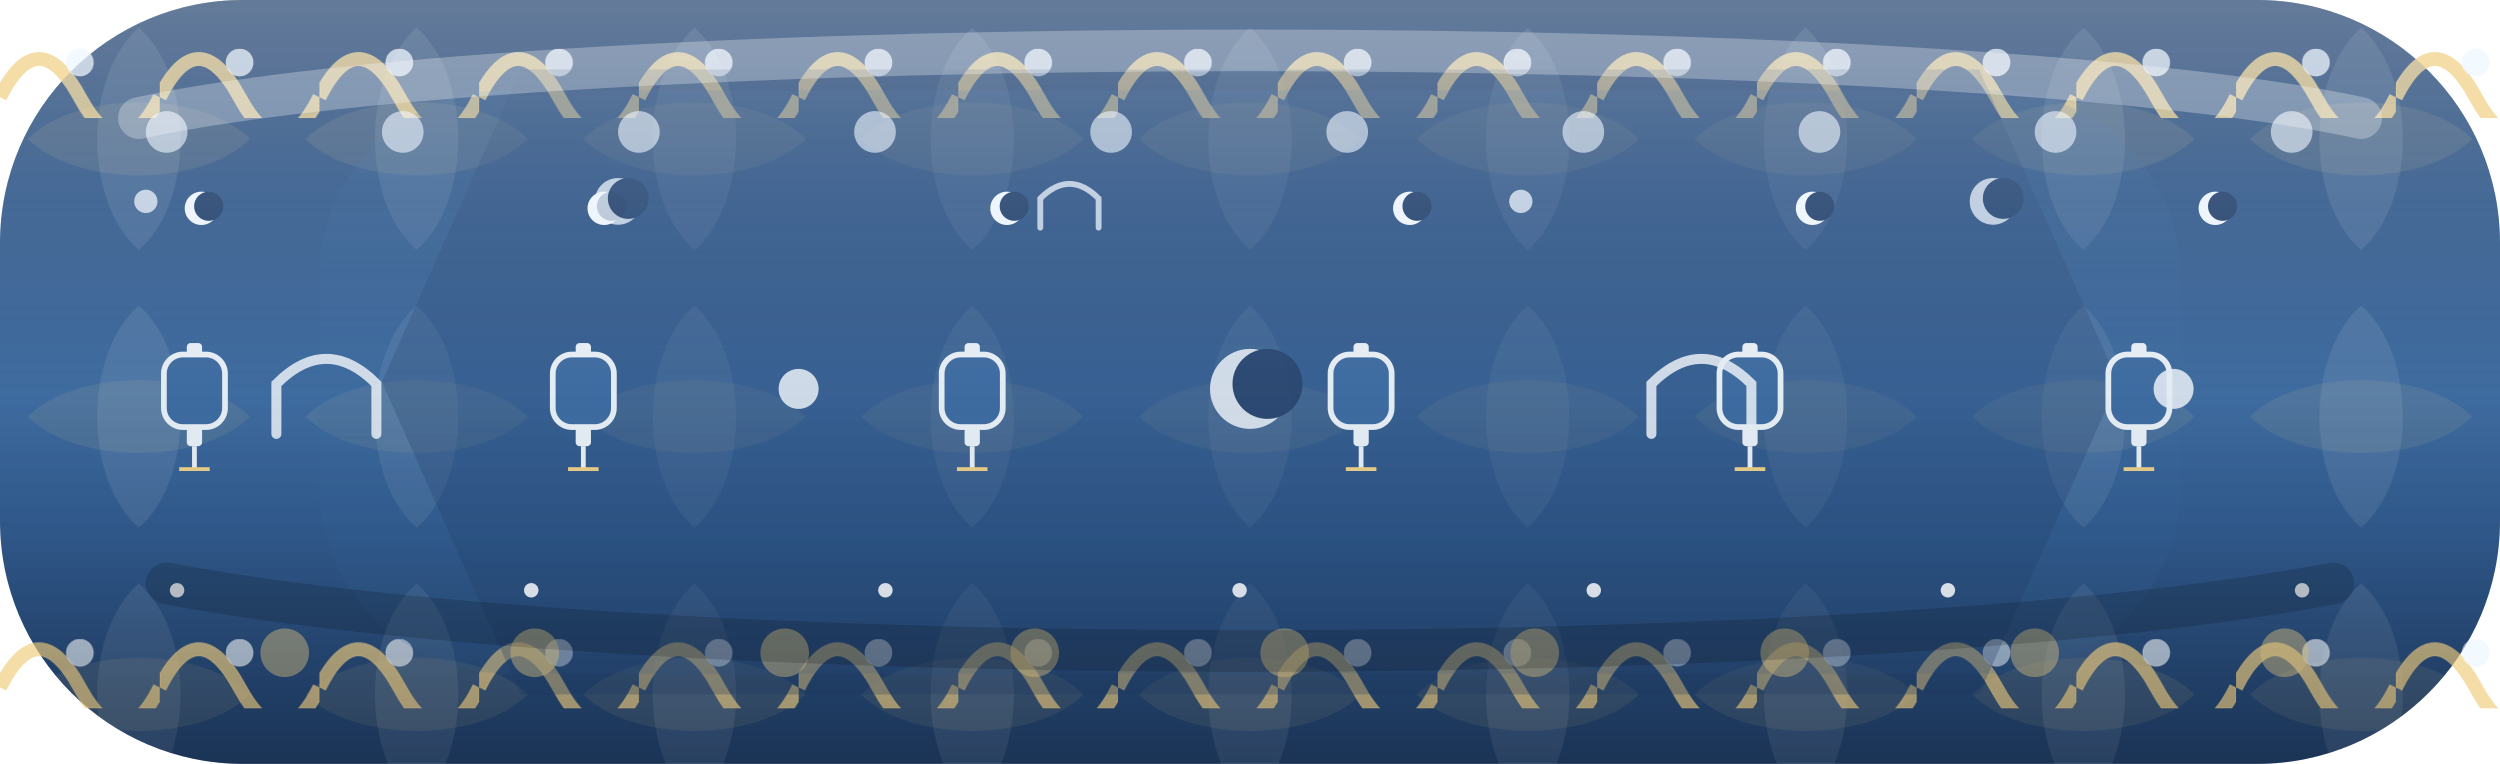
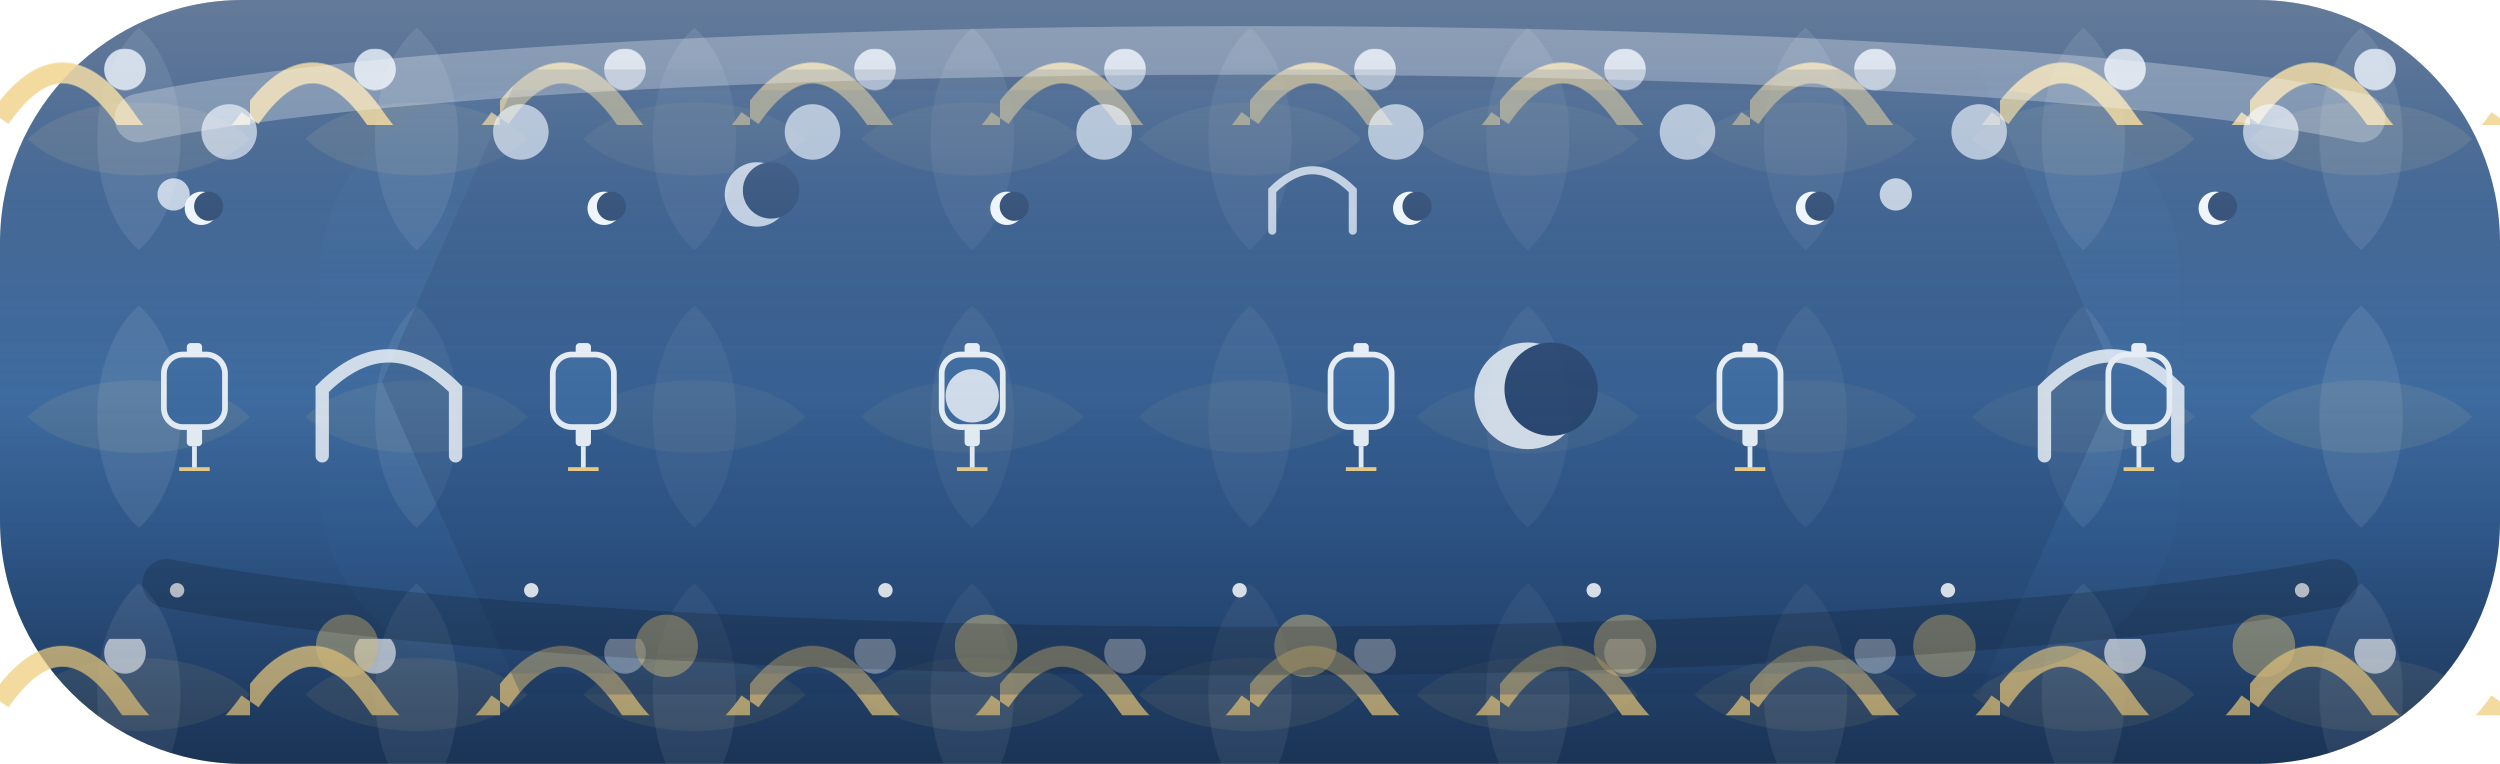
<svg xmlns="http://www.w3.org/2000/svg" width="720" height="220" viewBox="0 0 720 220">
  <defs>
    <linearGradient id="bg" x1="0" y1="0" x2="0" y2="1">
      <stop offset="0%" stop-color="#22426e" />
      <stop offset="52%" stop-color="#3b6ca5" />
      <stop offset="100%" stop-color="#22426e" />
    </linearGradient>
    <linearGradient id="satin" x1="0" y1="0" x2="0" y2="1">
      <stop offset="0%" stop-color="rgba(255,255,255,0.30)" />
      <stop offset="24%" stop-color="rgba(255,255,255,0.12)" />
      <stop offset="70%" stop-color="rgba(0,0,0,0.06)" />
      <stop offset="100%" stop-color="rgba(0,0,0,0.22)" />
    </linearGradient>
    <pattern id="brocade-eid3" width="80" height="80" patternUnits="userSpaceOnUse">
      <path d="M 40 8 C 56 22, 56 58, 40 72 C 24 58, 24 22, 40 8 Z" fill="#eef6ff" opacity="0.10" />
      <path d="M 8 40 C 22 26, 58 26, 72 40 C 58 54, 22 54, 8 40 Z" fill="#f1d48d" opacity="0.10" />
    </pattern>
-     <pattern id="trim-eid3" width="46" height="34" patternUnits="userSpaceOnUse">
-       <path d="M 0 28 Q 11 6 23 28 T 46 28" stroke="#f1d48d" stroke-width="4" fill="none" opacity="0.85" />
-       <circle cx="23" cy="18" r="4" fill="#eef6ff" opacity="0.8" />
+     <pattern id="trim-eid3" width="72" height="42" patternUnits="userSpaceOnUse">
+       <path d="M 0 34 Q 18 8 36 34 T 72 34" stroke="#f1d48d" stroke-width="6" fill="none" opacity="0.92" />
+       <circle cx="36" cy="20" r="6" fill="#eef6ff" opacity="0.86" />
    </pattern>
  </defs>
  <rect width="720" height="220" rx="70" fill="url(#bg)" />
  <rect x="0" y="0" width="720" height="220" rx="70" fill="url(#brocade-eid3)" />
  <rect x="0" y="14" width="720" height="22" fill="url(#trim-eid3)" opacity="0.90" />
  <rect x="0" y="184" width="720" height="22" fill="url(#trim-eid3)" opacity="0.90" />
  <rect x="92" y="26" width="536" height="168" rx="54" fill="#3b6ca5" opacity="0.16" />
  <path d="M 150 20 L 570 20 L 610 110 L 570 200 L 150 200 L 110 110 Z" fill="#22426e" opacity="0.28" />
  <g transform="translate(56 112)">
    <rect x="-2.2" y="-13.2" width="4.4" height="4.4" rx="1.1" fill="#eef6ff" />
    <rect x="-8.8" y="-9.9" width="17.6" height="20.9" rx="5.5" fill="#3b6ca5" stroke="#eef6ff" stroke-width="1.65" />
    <rect x="-2.2" y="11" width="4.4" height="5.5" rx="1.1" fill="#eef6ff" />
    <path d="M 0 16.5 L 0 23.1" stroke="#eef6ff" stroke-width="1.375" />
    <path d="M -4.4 23.1 L 4.4 23.1" stroke="#f1d48d" stroke-width="1.1" />
  </g>
  <g transform="translate(168 112)">
    <rect x="-2.2" y="-13.2" width="4.4" height="4.4" rx="1.1" fill="#eef6ff" />
    <rect x="-8.8" y="-9.9" width="17.6" height="20.9" rx="5.5" fill="#3b6ca5" stroke="#eef6ff" stroke-width="1.65" />
    <rect x="-2.2" y="11" width="4.4" height="5.5" rx="1.1" fill="#eef6ff" />
    <path d="M 0 16.5 L 0 23.1" stroke="#eef6ff" stroke-width="1.375" />
    <path d="M -4.4 23.1 L 4.4 23.1" stroke="#f1d48d" stroke-width="1.1" />
  </g>
  <g transform="translate(280 112)">
    <rect x="-2.2" y="-13.2" width="4.4" height="4.4" rx="1.1" fill="#eef6ff" />
    <rect x="-8.8" y="-9.9" width="17.6" height="20.9" rx="5.5" fill="#3b6ca5" stroke="#eef6ff" stroke-width="1.65" />
    <rect x="-2.2" y="11" width="4.4" height="5.5" rx="1.1" fill="#eef6ff" />
    <path d="M 0 16.5 L 0 23.1" stroke="#eef6ff" stroke-width="1.375" />
    <path d="M -4.4 23.1 L 4.4 23.1" stroke="#f1d48d" stroke-width="1.1" />
  </g>
  <g transform="translate(392 112)">
    <rect x="-2.2" y="-13.2" width="4.4" height="4.4" rx="1.1" fill="#eef6ff" />
    <rect x="-8.8" y="-9.9" width="17.6" height="20.9" rx="5.5" fill="#3b6ca5" stroke="#eef6ff" stroke-width="1.65" />
    <rect x="-2.2" y="11" width="4.4" height="5.5" rx="1.1" fill="#eef6ff" />
    <path d="M 0 16.5 L 0 23.1" stroke="#eef6ff" stroke-width="1.375" />
    <path d="M -4.4 23.1 L 4.4 23.1" stroke="#f1d48d" stroke-width="1.1" />
  </g>
  <g transform="translate(504 112)">
    <rect x="-2.2" y="-13.2" width="4.4" height="4.4" rx="1.1" fill="#eef6ff" />
    <rect x="-8.8" y="-9.9" width="17.6" height="20.9" rx="5.5" fill="#3b6ca5" stroke="#eef6ff" stroke-width="1.65" />
    <rect x="-2.2" y="11" width="4.4" height="5.5" rx="1.1" fill="#eef6ff" />
    <path d="M 0 16.5 L 0 23.1" stroke="#eef6ff" stroke-width="1.375" />
    <path d="M -4.4 23.1 L 4.4 23.1" stroke="#f1d48d" stroke-width="1.1" />
  </g>
  <g transform="translate(616 112)">
    <rect x="-2.2" y="-13.2" width="4.4" height="4.4" rx="1.1" fill="#eef6ff" />
    <rect x="-8.8" y="-9.9" width="17.6" height="20.9" rx="5.5" fill="#3b6ca5" stroke="#eef6ff" stroke-width="1.65" />
    <rect x="-2.2" y="11" width="4.4" height="5.5" rx="1.1" fill="#eef6ff" />
    <path d="M 0 16.5 L 0 23.1" stroke="#eef6ff" stroke-width="1.375" />
    <path d="M -4.4 23.1 L 4.4 23.1" stroke="#f1d48d" stroke-width="1.1" />
  </g>
  <g transform="translate(58 60)">
    <circle r="4.8" fill="#eef6ff" />
    <circle cx="2.1" cy="-0.6" r="4.2" fill="#22426e" />
  </g>
  <g transform="translate(174 60)">
    <circle r="4.8" fill="#eef6ff" />
    <circle cx="2.1" cy="-0.6" r="4.2" fill="#22426e" />
  </g>
  <g transform="translate(290 60)">
    <circle r="4.8" fill="#eef6ff" />
    <circle cx="2.1" cy="-0.6" r="4.2" fill="#22426e" />
  </g>
  <g transform="translate(406 60)">
    <circle r="4.8" fill="#eef6ff" />
    <circle cx="2.1" cy="-0.6" r="4.2" fill="#22426e" />
  </g>
  <g transform="translate(522 60)">
    <circle r="4.8" fill="#eef6ff" />
    <circle cx="2.1" cy="-0.6" r="4.2" fill="#22426e" />
  </g>
  <g transform="translate(638 60)">
    <circle r="4.8" fill="#eef6ff" />
    <circle cx="2.1" cy="-0.6" r="4.2" fill="#22426e" />
  </g>
  <circle cx="51" cy="170" r="2.08" fill="#eef6ff" />
  <circle cx="153" cy="170" r="2.08" fill="#eef6ff" />
  <circle cx="255" cy="170" r="2.08" fill="#eef6ff" />
  <circle cx="357" cy="170" r="2.08" fill="#eef6ff" />
  <circle cx="459" cy="170" r="2.08" fill="#eef6ff" />
  <circle cx="561" cy="170" r="2.08" fill="#eef6ff" />
  <circle cx="663" cy="170" r="2.08" fill="#eef6ff" />
  <g opacity="0.74">
-     <circle cx="42" cy="58" r="3.36" fill="#eef6ff" />
-     <g transform="translate(178 58)">
-       <circle r="6.72" fill="#eef6ff" />
-       <circle cx="2.94" cy="-0.84" r="5.88" fill="#22426e" />
+     <circle cx="50" cy="56" r="4.64" fill="#eef6ff" />
+     <g transform="translate(218 56)">
+       <circle r="9.28" fill="#eef6ff" />
+       <circle cx="4.06" cy="-1.16" r="8.12" fill="#22426e" />
    </g>
-     <g transform="translate(308 58)">
-       <path d="M -8.4 7.56 L -8.4 -0.84 Q 0 -9.24 8.4 -0.84 L 8.4 7.56" stroke="#eef6ff" stroke-width="1.68" fill="none" stroke-linecap="round" />
+     <g transform="translate(378 56)">
+       <path d="M -11.6 10.44 L -11.6 -1.16 Q 0 -12.76 11.6 -1.16 L 11.6 10.44" stroke="#eef6ff" stroke-width="2.32" fill="none" stroke-linecap="round" />
    </g>
-     <circle cx="438" cy="58" r="3.36" fill="#eef6ff" />
-     <g transform="translate(574 58)">
-       <circle r="6.72" fill="#eef6ff" />
-       <circle cx="2.94" cy="-0.84" r="5.88" fill="#22426e" />
+     <circle cx="546" cy="56" r="4.64" fill="#eef6ff" />
+   </g>
+   <g opacity="0.88">
+     <g transform="translate(112 114)">
+       <path d="M -19.2 17.28 L -19.2 -1.92 Q 0 -21.12 19.2 -1.92 L 19.2 17.28" stroke="#eef6ff" stroke-width="3.84" fill="none" stroke-linecap="round" />
+     </g>
+     <circle cx="280" cy="114" r="7.68" fill="#eef6ff" />
+     <g transform="translate(440 114)">
+       <circle r="15.36" fill="#eef6ff" />
+       <circle cx="6.72" cy="-1.92" r="13.44" fill="#22426e" />
+     </g>
+     <g transform="translate(608 114)">
+       <path d="M -19.2 17.28 L -19.2 -1.92 Q 0 -21.12 19.2 -1.92 L 19.2 17.28" stroke="#eef6ff" stroke-width="3.84" fill="none" stroke-linecap="round" />
    </g>
  </g>
-   <g opacity="0.88">
-     <g transform="translate(94 112)">
-       <path d="M -14.4 12.96 L -14.4 -1.44 Q 0 -15.84 14.4 -1.44 L 14.4 12.96" stroke="#eef6ff" stroke-width="2.88" fill="none" stroke-linecap="round" />
-     </g>
-     <circle cx="230" cy="112" r="5.76" fill="#eef6ff" />
-     <g transform="translate(360 112)">
-       <circle r="11.52" fill="#eef6ff" />
-       <circle cx="5.04" cy="-1.44" r="10.08" fill="#22426e" />
-     </g>
-     <g transform="translate(490 112)">
-       <path d="M -14.4 12.96 L -14.4 -1.44 Q 0 -15.84 14.4 -1.44 L 14.4 12.96" stroke="#eef6ff" stroke-width="2.88" fill="none" stroke-linecap="round" />
-     </g>
-     <circle cx="626" cy="112" r="5.76" fill="#eef6ff" />
-   </g>
  <g opacity="0.82">
-     <circle cx="48" cy="38" r="6" fill="#eef6ff" opacity="0.72" />
-     <circle cx="116" cy="38" r="6" fill="#eef6ff" opacity="0.72" />
-     <circle cx="184" cy="38" r="6" fill="#eef6ff" opacity="0.72" />
-     <circle cx="252" cy="38" r="6" fill="#eef6ff" opacity="0.72" />
-     <circle cx="320" cy="38" r="6" fill="#eef6ff" opacity="0.72" />
-     <circle cx="388" cy="38" r="6" fill="#eef6ff" opacity="0.72" />
-     <circle cx="456" cy="38" r="6" fill="#eef6ff" opacity="0.72" />
-     <circle cx="524" cy="38" r="6" fill="#eef6ff" opacity="0.72" />
-     <circle cx="592" cy="38" r="6" fill="#eef6ff" opacity="0.72" />
-     <circle cx="660" cy="38" r="6" fill="#eef6ff" opacity="0.72" />
+     <circle cx="66" cy="38" r="8" fill="#eef6ff" opacity="0.78" />
+     <circle cx="150" cy="38" r="8" fill="#eef6ff" opacity="0.78" />
+     <circle cx="234" cy="38" r="8" fill="#eef6ff" opacity="0.78" />
+     <circle cx="318" cy="38" r="8" fill="#eef6ff" opacity="0.78" />
+     <circle cx="402" cy="38" r="8" fill="#eef6ff" opacity="0.78" />
+     <circle cx="486" cy="38" r="8" fill="#eef6ff" opacity="0.78" />
+     <circle cx="570" cy="38" r="8" fill="#eef6ff" opacity="0.78" />
+     <circle cx="654" cy="38" r="8" fill="#eef6ff" opacity="0.78" />
  </g>
  <g opacity="0.72">
-     <circle cx="82" cy="188" r="7" fill="#f1d48d" opacity="0.65" />
-     <circle cx="154" cy="188" r="7" fill="#f1d48d" opacity="0.65" />
-     <circle cx="226" cy="188" r="7" fill="#f1d48d" opacity="0.65" />
-     <circle cx="298" cy="188" r="7" fill="#f1d48d" opacity="0.65" />
-     <circle cx="370" cy="188" r="7" fill="#f1d48d" opacity="0.65" />
-     <circle cx="442" cy="188" r="7" fill="#f1d48d" opacity="0.65" />
-     <circle cx="514" cy="188" r="7" fill="#f1d48d" opacity="0.65" />
-     <circle cx="586" cy="188" r="7" fill="#f1d48d" opacity="0.65" />
-     <circle cx="658" cy="188" r="7" fill="#f1d48d" opacity="0.65" />
+     <circle cx="100" cy="186" r="9" fill="#f1d48d" opacity="0.68" />
+     <circle cx="192" cy="186" r="9" fill="#f1d48d" opacity="0.68" />
+     <circle cx="284" cy="186" r="9" fill="#f1d48d" opacity="0.68" />
+     <circle cx="376" cy="186" r="9" fill="#f1d48d" opacity="0.68" />
+     <circle cx="468" cy="186" r="9" fill="#f1d48d" opacity="0.68" />
+     <circle cx="560" cy="186" r="9" fill="#f1d48d" opacity="0.68" />
+     <circle cx="652" cy="186" r="9" fill="#f1d48d" opacity="0.68" />
  </g>
  <rect x="0" y="0" width="720" height="220" rx="70" fill="url(#satin)" />
-   <path d="M 40 34 C 160 8, 560 8, 680 34" stroke="rgba(255,255,255,0.28)" stroke-width="12" stroke-linecap="round" fill="none" />
-   <path d="M 48 168 C 184 194, 536 194, 672 168" stroke="rgba(0,0,0,0.16)" stroke-width="12" stroke-linecap="round" fill="none" />
+   <path d="M 40 34 C 160 8, 560 8, 680 34" stroke="rgba(255,255,255,0.28)" stroke-width="14" stroke-linecap="round" fill="none" />
+   <path d="M 48 168 C 184 194, 536 194, 672 168" stroke="rgba(0,0,0,0.16)" stroke-width="14" stroke-linecap="round" fill="none" />
</svg>
